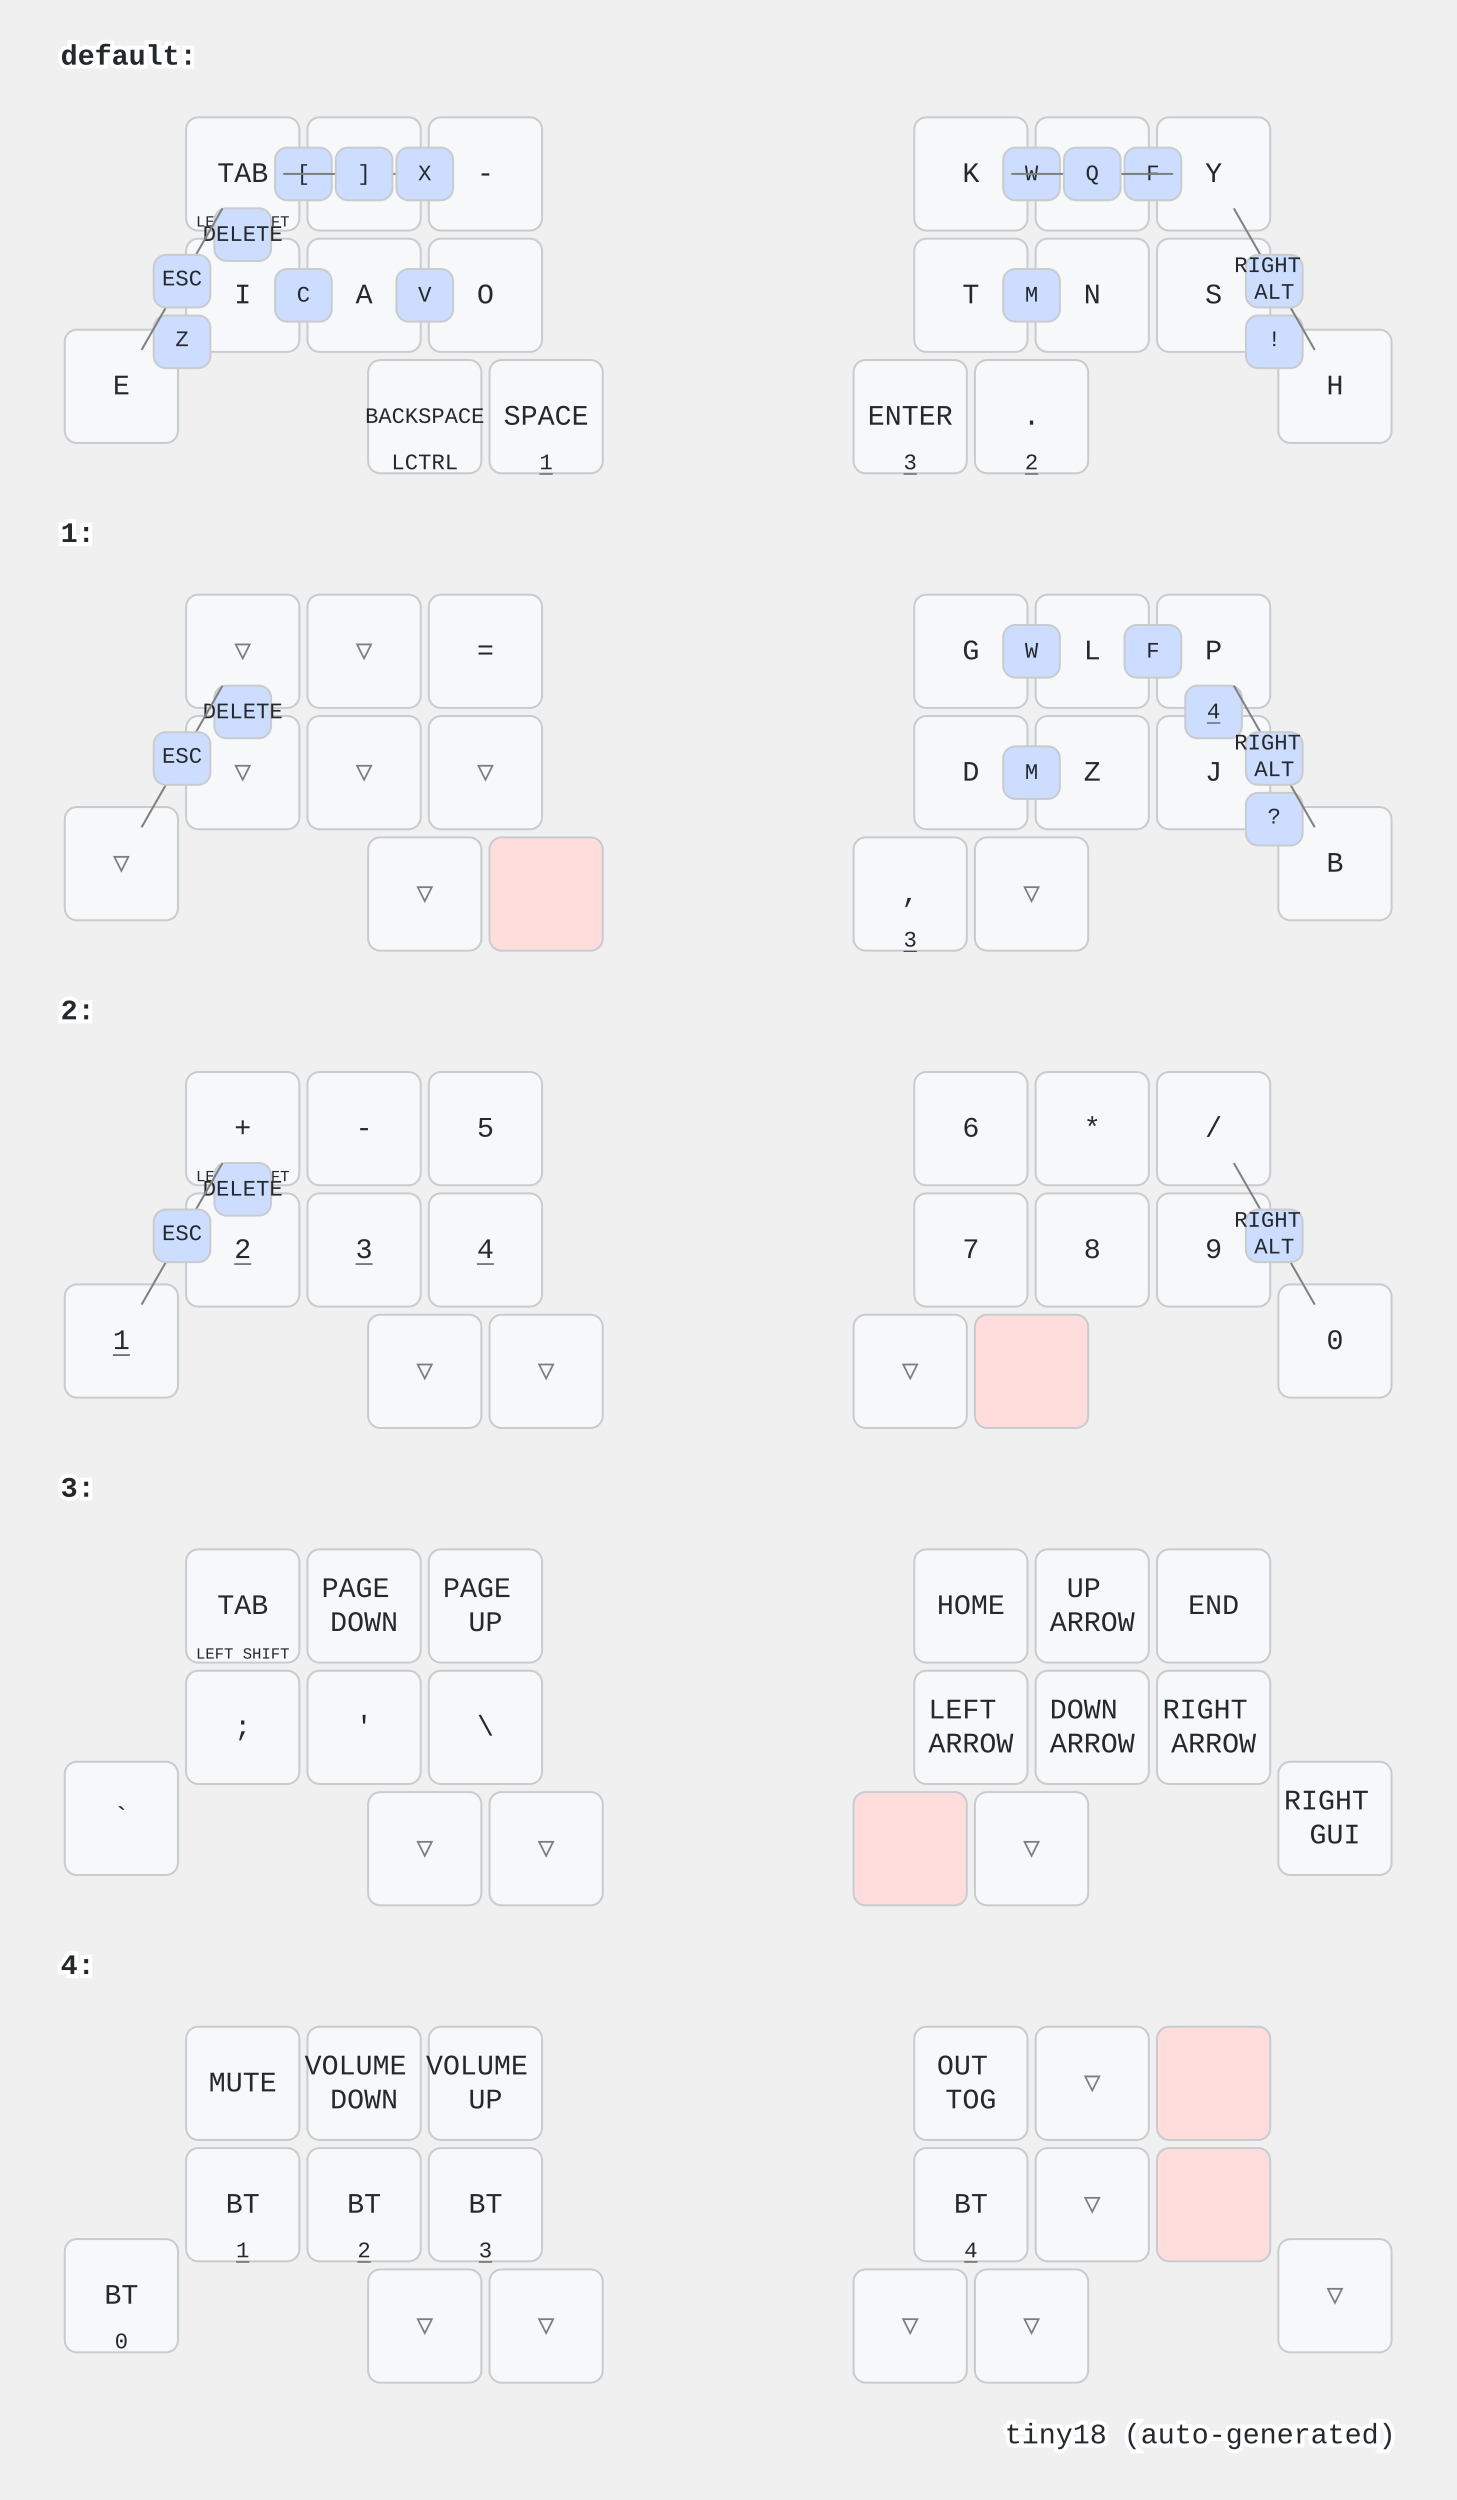
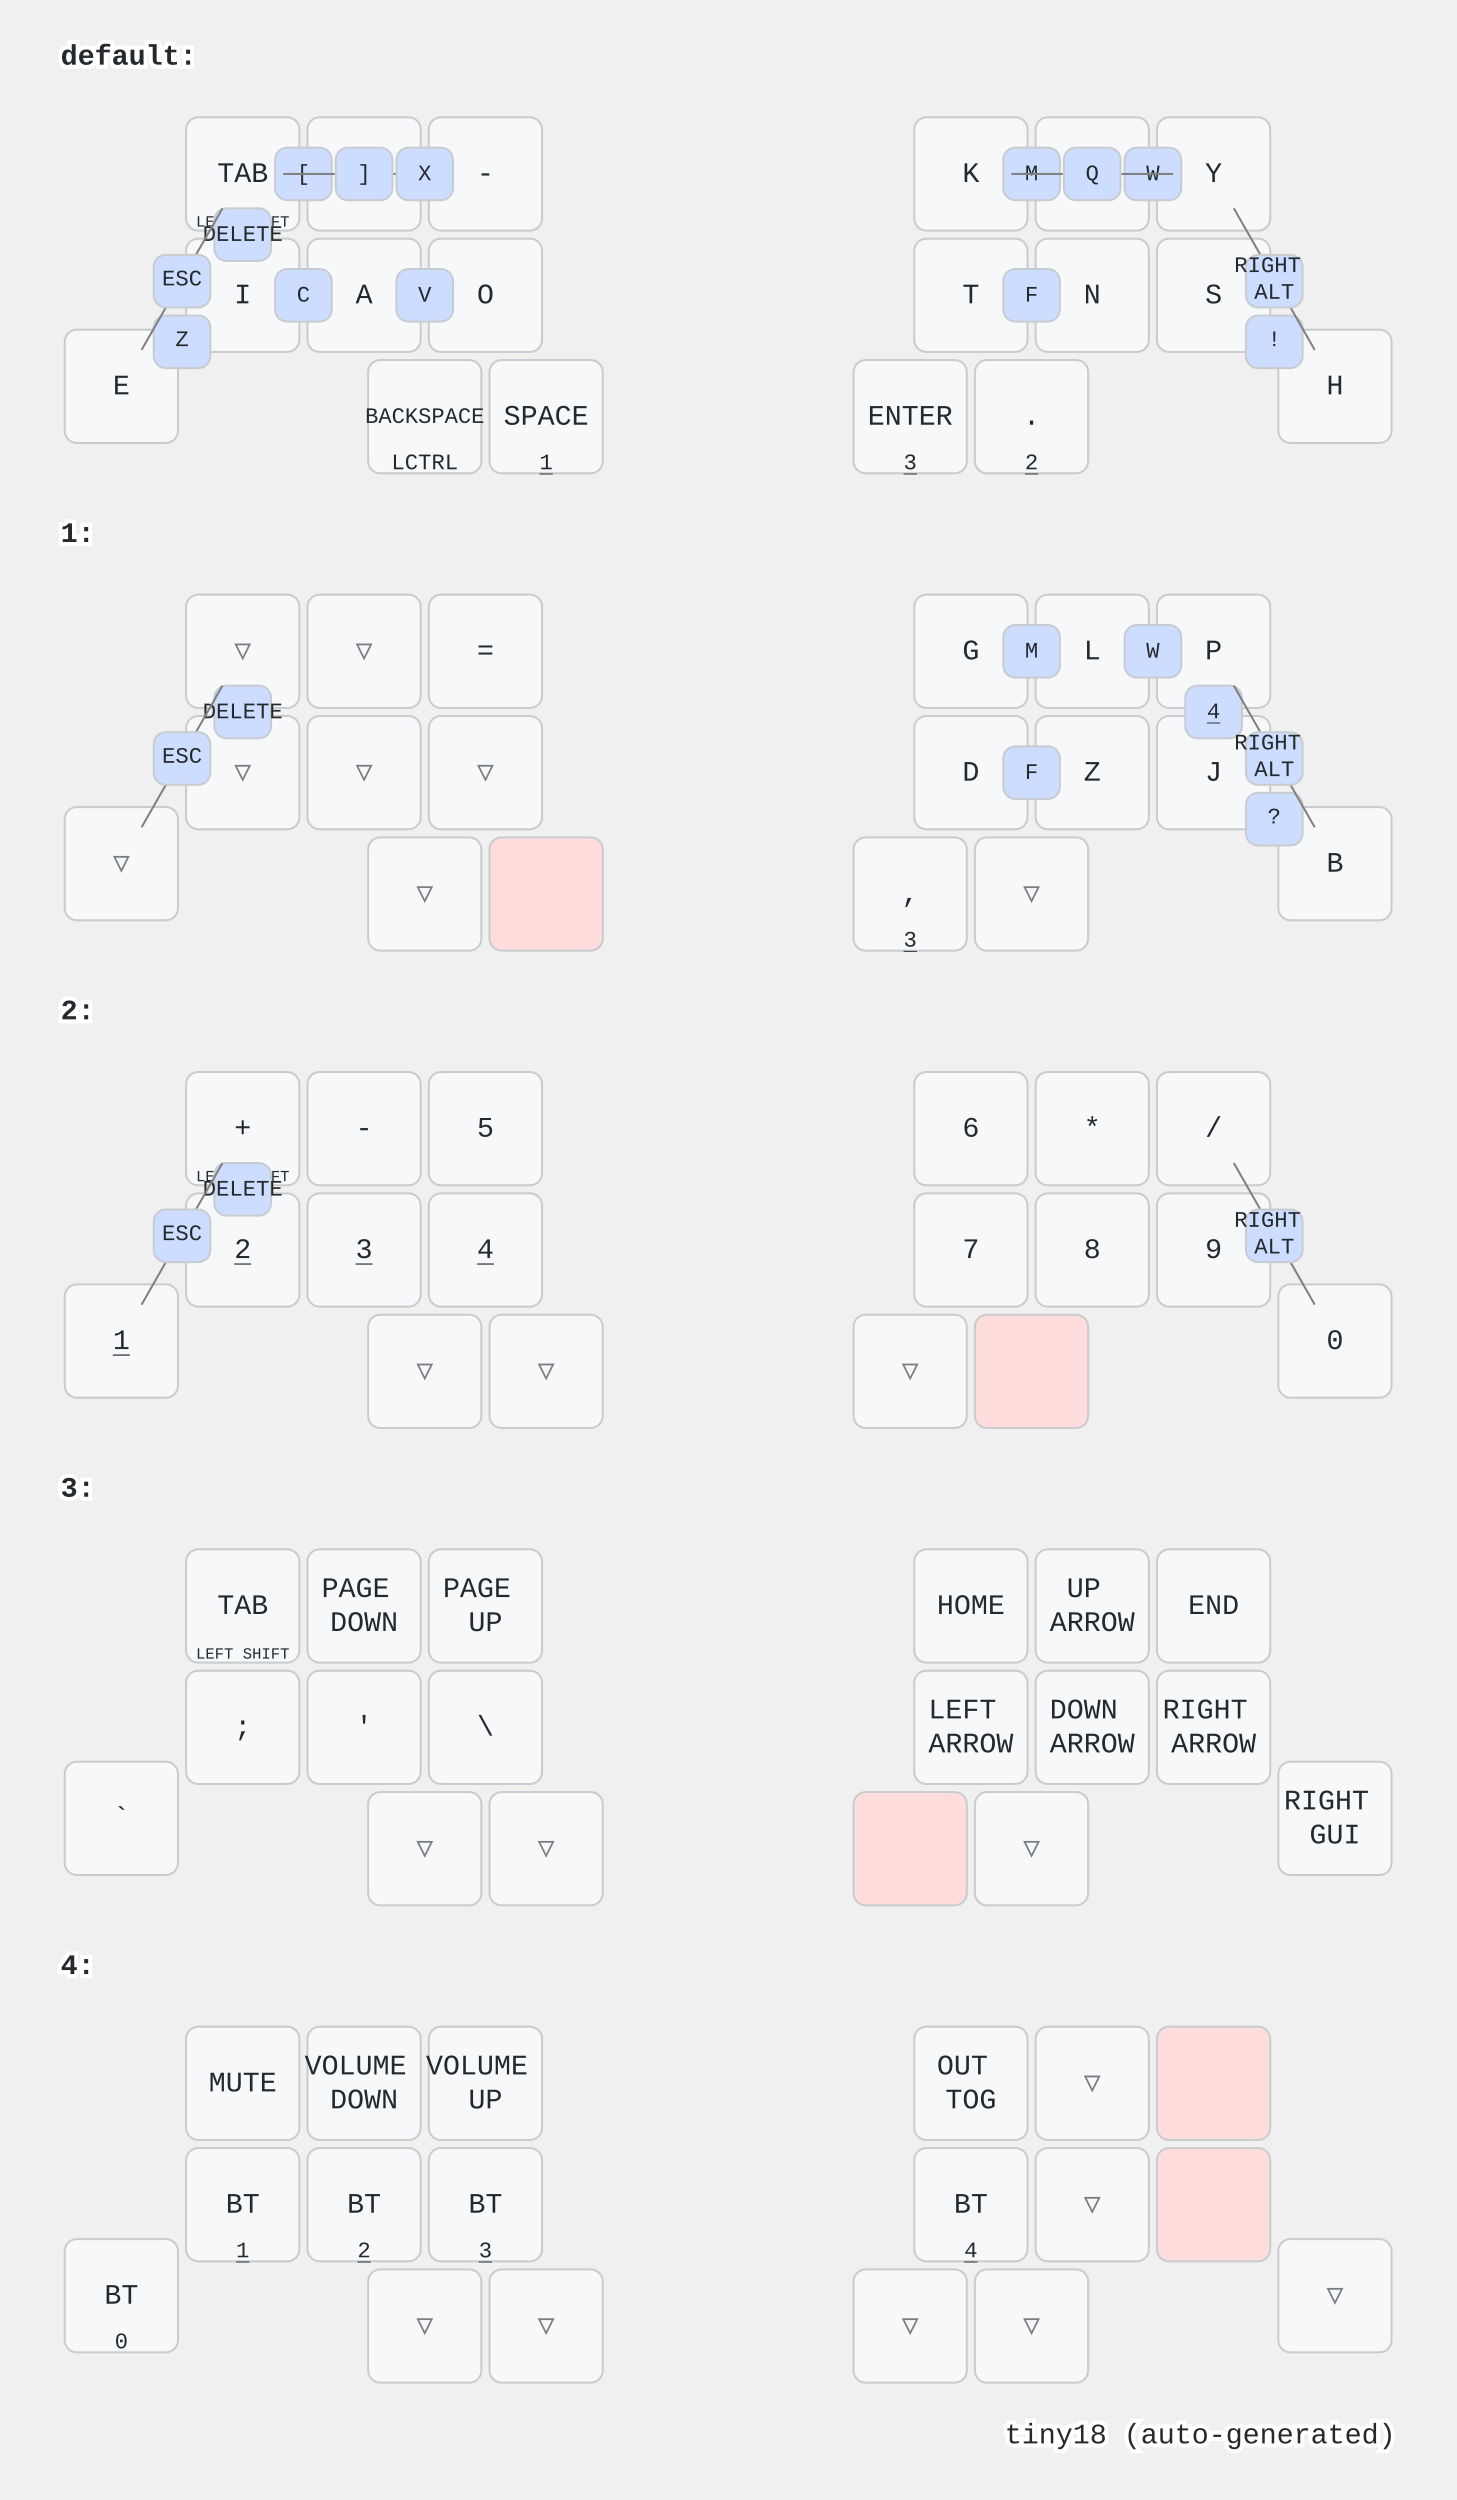
<svg xmlns="http://www.w3.org/2000/svg" width="720" height="1236" viewBox="0 0 720 1236" class="keymap">
  <style>/* inherit to force styles through use tags */
svg path {
    fill: inherit;
}

/* font and background color specifications */
svg.keymap {
    font-family: SFMono-Regular,Consolas,Liberation Mono,Menlo,monospace;
    font-size: 14px;
    font-kerning: normal;
    text-rendering: optimizeLegibility;
    fill: #24292e;
}

/* default key styling */
rect.key {
    fill: #f6f8fa;
}

rect.key, rect.combo {
    stroke: #c9cccf;
    stroke-width: 1;
}

/* default key side styling, only used is draw_key_sides is set */
rect.side {
    filter: brightness(90%);
}

/* color accent for combo boxes */
rect.combo, rect.combo-separate {
    fill: #cdf;
}

/* color accent for held keys */
rect.held, rect.combo.held {
    fill: #fdd;
}

/* color accent for ghost (optional) keys */
rect.ghost, rect.combo.ghost {
    stroke-dasharray: 4, 4;
    stroke-width: 2;
}

text {
    text-anchor: middle;
    dominant-baseline: middle;
}

/* styling for layer labels */
text.label {
    font-weight: bold;
    text-anchor: start;
    stroke: white;
    stroke-width: 4;
    paint-order: stroke;
}

/* styling for optional footer */
text.footer {
    text-anchor: end;
    dominant-baseline: auto;
    stroke: white;
    stroke-width: 4;
    paint-order: stroke;
}

/* styling for combo tap, and key non-tap label text */
text.combo, text.hold, text.shifted, text.left, text.right {
    font-size: 11px;
}

text.hold {
    text-anchor: middle;
    dominant-baseline: auto;
}

text.shifted {
    text-anchor: middle;
    dominant-baseline: hanging;
}

text.left {
    text-anchor: start;
}

text.right {
    text-anchor: end;
}

text.layer-activator {
    text-decoration: underline;
}

/* styling for hold/shifted label text in combo box */
text.combo.hold, text.combo.shifted, text.combo.left, text.combo.right {
    font-size: 8px;
}

/* lighter symbol for transparent keys */
text.trans {
    fill: #7b7e81;
}

/* styling for combo dendrons */
path.combo {
    stroke-width: 1;
    stroke: gray;
    fill: none;
}

/* Start Tabler Icons Cleanup */
/* cannot use height/width with glyphs */
.icon-tabler &gt; path {
    fill: inherit;
    stroke: inherit;
    stroke-width: 2;
}
/* hide tabler's default box */
.icon-tabler &gt; path[stroke="none"][fill="none"] {
    visibility: hidden;
}
/* End Tabler Icons Cleanup */
</style>
  <g transform="translate(30, 0)" class="layer-default">
    <text x="0" y="28" class="label" id="default">default:</text>
    <g transform="translate(0, 56)">
      <g transform="translate(90, 30)" class="key keypos-0">
        <rect rx="6" ry="6" x="-28" y="-28" width="56" height="56" class="key" />
        <text x="0" y="0" class="key tap">TAB</text>
        <text x="0" y="26" class="key hold">
          <tspan style="font-size: 70%">LEFT SHIFT</tspan>
        </text>
      </g>
      <g transform="translate(150, 30)" class="key keypos-1">
        <rect rx="6" ry="6" x="-28" y="-28" width="56" height="56" class="key" />
        <text x="0" y="0" class="key tap">U</text>
      </g>
      <g transform="translate(210, 30)" class="key keypos-2">
        <rect rx="6" ry="6" x="-28" y="-28" width="56" height="56" class="key" />
        <text x="0" y="0" class="key tap">-</text>
      </g>
      <g transform="translate(450, 30)" class="key keypos-3">
        <rect rx="6" ry="6" x="-28" y="-28" width="56" height="56" class="key" />
        <text x="0" y="0" class="key tap">K</text>
      </g>
      <g transform="translate(510, 30)" class="key keypos-4">
        <rect rx="6" ry="6" x="-28" y="-28" width="56" height="56" class="key" />
        <text x="0" y="0" class="key tap">R</text>
      </g>
      <g transform="translate(570, 30)" class="key keypos-5">
        <rect rx="6" ry="6" x="-28" y="-28" width="56" height="56" class="key" />
        <text x="0" y="0" class="key tap">Y</text>
      </g>
      <g transform="translate(30, 135)" class="key keypos-6">
        <rect rx="6" ry="6" x="-28" y="-28" width="56" height="56" class="key" />
        <text x="0" y="0" class="key tap">E</text>
      </g>
      <g transform="translate(90, 90)" class="key keypos-7">
        <rect rx="6" ry="6" x="-28" y="-28" width="56" height="56" class="key" />
        <text x="0" y="0" class="key tap">I</text>
      </g>
      <g transform="translate(150, 90)" class="key keypos-8">
        <rect rx="6" ry="6" x="-28" y="-28" width="56" height="56" class="key" />
        <text x="0" y="0" class="key tap">A</text>
      </g>
      <g transform="translate(210, 90)" class="key keypos-9">
        <rect rx="6" ry="6" x="-28" y="-28" width="56" height="56" class="key" />
        <text x="0" y="0" class="key tap">O</text>
      </g>
      <g transform="translate(450, 90)" class="key keypos-10">
        <rect rx="6" ry="6" x="-28" y="-28" width="56" height="56" class="key" />
        <text x="0" y="0" class="key tap">T</text>
      </g>
      <g transform="translate(510, 90)" class="key keypos-11">
        <rect rx="6" ry="6" x="-28" y="-28" width="56" height="56" class="key" />
        <text x="0" y="0" class="key tap">N</text>
      </g>
      <g transform="translate(570, 90)" class="key keypos-12">
        <rect rx="6" ry="6" x="-28" y="-28" width="56" height="56" class="key" />
        <text x="0" y="0" class="key tap">S</text>
      </g>
      <g transform="translate(630, 135)" class="key keypos-13">
        <rect rx="6" ry="6" x="-28" y="-28" width="56" height="56" class="key" />
        <text x="0" y="0" class="key tap">H</text>
      </g>
      <g transform="translate(180, 150)" class="key keypos-14">
        <rect rx="6" ry="6" x="-28" y="-28" width="56" height="56" class="key" />
        <text x="0" y="0" class="key tap">
          <tspan style="font-size: 78%">BACKSPACE</tspan>
        </text>
        <text x="0" y="26" class="key hold">LCTRL</text>
      </g>
      <g transform="translate(240, 150)" class="key keypos-15">
        <rect rx="6" ry="6" x="-28" y="-28" width="56" height="56" class="key" />
        <text x="0" y="0" class="key tap">SPACE</text>
        <a href="#x_x">
          <text x="0" y="26" class="key hold layer-activator">1</text>
        </a>
      </g>
      <g transform="translate(420, 150)" class="key keypos-16">
        <rect rx="6" ry="6" x="-28" y="-28" width="56" height="56" class="key" />
        <text x="0" y="0" class="key tap">ENTER</text>
        <a href="#x_x">
          <text x="0" y="26" class="key hold layer-activator">3</text>
        </a>
      </g>
      <g transform="translate(480, 150)" class="key keypos-17">
        <rect rx="6" ry="6" x="-28" y="-28" width="56" height="56" class="key" />
        <text x="0" y="0" class="key tap">.</text>
        <a href="#x_x">
          <text x="0" y="26" class="key hold layer-activator">2</text>
        </a>
      </g>
      <g class="combo combopos-0">
        <rect rx="6" ry="6" x="106" y="17" width="28" height="26" class="combo" />
        <text x="120" y="30" class="combo tap">[</text>
      </g>
      <g class="combo combopos-1">
        <path d="M150,30 l-40,0" class="combo" />
        <path d="M150,30 l40,0" class="combo" />
        <rect rx="6" ry="6" x="136" y="17" width="28" height="26" class="combo" />
        <text x="150" y="30" class="combo tap">]</text>
      </g>
      <g class="combo combopos-2">
        <rect rx="6" ry="6" x="166" y="17" width="28" height="26" class="combo" />
        <text x="180" y="30" class="combo tap">X</text>
      </g>
      <g class="combo combopos-3">
        <rect rx="6" ry="6" x="46" y="100" width="28" height="26" class="combo" />
        <text x="60" y="112" class="combo tap">Z</text>
      </g>
      <g class="combo combopos-4">
        <rect rx="6" ry="6" x="106" y="77" width="28" height="26" class="combo" />
        <text x="120" y="90" class="combo tap">C</text>
      </g>
      <g class="combo combopos-5">
        <rect rx="6" ry="6" x="166" y="77" width="28" height="26" class="combo" />
        <text x="180" y="90" class="combo tap">V</text>
      </g>
      <g class="combo combopos-6">
        <rect rx="6" ry="6" x="466" y="17" width="28" height="26" class="combo" />
-         <text x="480" y="30" class="combo tap">W</text>
+         <text x="480" y="30" class="combo tap">M</text>
      </g>
      <g class="combo combopos-7">
        <rect rx="6" ry="6" x="526" y="17" width="28" height="26" class="combo" />
-         <text x="540" y="30" class="combo tap">F</text>
+         <text x="540" y="30" class="combo tap">W</text>
      </g>
      <g class="combo combopos-8">
        <rect rx="6" ry="6" x="466" y="77" width="28" height="26" class="combo" />
-         <text x="480" y="90" class="combo tap">M</text>
+         <text x="480" y="90" class="combo tap">F</text>
      </g>
      <g class="combo combopos-9">
        <path d="M510,30 l-40,0" class="combo" />
        <path d="M510,30 l40,0" class="combo" />
        <rect rx="6" ry="6" x="496" y="17" width="28" height="26" class="combo" />
        <text x="510" y="30" class="combo tap">Q</text>
      </g>
      <g class="combo combopos-10">
        <rect rx="6" ry="6" x="586" y="100" width="28" height="26" class="combo" />
        <text x="600" y="112" class="combo tap">!</text>
      </g>
      <g class="combo combopos-11">
        <rect rx="6" ry="6" x="76" y="47" width="28" height="26" class="combo" />
        <text x="90" y="60" class="combo tap">DELETE</text>
      </g>
      <g class="combo combopos-12">
        <path d="M60,82 l20,-35" class="combo" />
        <path d="M60,82 l-20,35" class="combo" />
        <rect rx="6" ry="6" x="46" y="70" width="28" height="26" class="combo" />
        <text x="60" y="82" class="combo tap">ESC</text>
      </g>
      <g class="combo combopos-13">
        <path d="M600,82 l-20,-35" class="combo" />
        <path d="M600,82 l20,35" class="combo" />
        <rect rx="6" ry="6" x="586" y="70" width="28" height="26" class="combo" />
        <text x="600" y="82" class="combo tap">
          <tspan x="600" dy="-0.6em">RIGHT</tspan>
          <tspan x="600" dy="1.2em">ALT</tspan>
        </text>
      </g>
    </g>
  </g>
  <g transform="translate(30, 236)" class="layer-1">
    <text x="0" y="28" class="label" id="x_x">1:</text>
    <g transform="translate(0, 56)">
      <g transform="translate(90, 30)" class="key trans keypos-0">
        <rect rx="6" ry="6" x="-28" y="-28" width="56" height="56" class="key trans" />
        <text x="0" y="0" class="key trans tap">▽</text>
      </g>
      <g transform="translate(150, 30)" class="key trans keypos-1">
        <rect rx="6" ry="6" x="-28" y="-28" width="56" height="56" class="key trans" />
        <text x="0" y="0" class="key trans tap">▽</text>
      </g>
      <g transform="translate(210, 30)" class="key keypos-2">
        <rect rx="6" ry="6" x="-28" y="-28" width="56" height="56" class="key" />
        <text x="0" y="0" class="key tap">=</text>
      </g>
      <g transform="translate(450, 30)" class="key keypos-3">
        <rect rx="6" ry="6" x="-28" y="-28" width="56" height="56" class="key" />
        <text x="0" y="0" class="key tap">G</text>
      </g>
      <g transform="translate(510, 30)" class="key keypos-4">
        <rect rx="6" ry="6" x="-28" y="-28" width="56" height="56" class="key" />
        <text x="0" y="0" class="key tap">L</text>
      </g>
      <g transform="translate(570, 30)" class="key keypos-5">
        <rect rx="6" ry="6" x="-28" y="-28" width="56" height="56" class="key" />
        <text x="0" y="0" class="key tap">P</text>
      </g>
      <g transform="translate(30, 135)" class="key trans keypos-6">
        <rect rx="6" ry="6" x="-28" y="-28" width="56" height="56" class="key trans" />
        <text x="0" y="0" class="key trans tap">▽</text>
      </g>
      <g transform="translate(90, 90)" class="key trans keypos-7">
        <rect rx="6" ry="6" x="-28" y="-28" width="56" height="56" class="key trans" />
        <text x="0" y="0" class="key trans tap">▽</text>
      </g>
      <g transform="translate(150, 90)" class="key trans keypos-8">
        <rect rx="6" ry="6" x="-28" y="-28" width="56" height="56" class="key trans" />
        <text x="0" y="0" class="key trans tap">▽</text>
      </g>
      <g transform="translate(210, 90)" class="key trans keypos-9">
        <rect rx="6" ry="6" x="-28" y="-28" width="56" height="56" class="key trans" />
        <text x="0" y="0" class="key trans tap">▽</text>
      </g>
      <g transform="translate(450, 90)" class="key keypos-10">
        <rect rx="6" ry="6" x="-28" y="-28" width="56" height="56" class="key" />
        <text x="0" y="0" class="key tap">D</text>
      </g>
      <g transform="translate(510, 90)" class="key keypos-11">
        <rect rx="6" ry="6" x="-28" y="-28" width="56" height="56" class="key" />
        <text x="0" y="0" class="key tap">Z</text>
      </g>
      <g transform="translate(570, 90)" class="key keypos-12">
        <rect rx="6" ry="6" x="-28" y="-28" width="56" height="56" class="key" />
        <text x="0" y="0" class="key tap">J</text>
      </g>
      <g transform="translate(630, 135)" class="key keypos-13">
        <rect rx="6" ry="6" x="-28" y="-28" width="56" height="56" class="key" />
        <text x="0" y="0" class="key tap">B</text>
      </g>
      <g transform="translate(180, 150)" class="key trans keypos-14">
        <rect rx="6" ry="6" x="-28" y="-28" width="56" height="56" class="key trans" />
        <text x="0" y="0" class="key trans tap">▽</text>
      </g>
      <g transform="translate(240, 150)" class="key held keypos-15">
        <rect rx="6" ry="6" x="-28" y="-28" width="56" height="56" class="key held" />
      </g>
      <g transform="translate(420, 150)" class="key keypos-16">
        <rect rx="6" ry="6" x="-28" y="-28" width="56" height="56" class="key" />
        <text x="0" y="0" class="key tap">,</text>
        <a href="#x_x">
          <text x="0" y="26" class="key hold layer-activator">3</text>
        </a>
      </g>
      <g transform="translate(480, 150)" class="key trans keypos-17">
        <rect rx="6" ry="6" x="-28" y="-28" width="56" height="56" class="key trans" />
        <text x="0" y="0" class="key trans tap">▽</text>
      </g>
      <g class="combo combopos-0">
        <rect rx="6" ry="6" x="466" y="17" width="28" height="26" class="combo" />
-         <text x="480" y="30" class="combo tap">W</text>
+         <text x="480" y="30" class="combo tap">M</text>
      </g>
      <g class="combo combopos-1">
        <rect rx="6" ry="6" x="526" y="17" width="28" height="26" class="combo" />
-         <text x="540" y="30" class="combo tap">F</text>
+         <text x="540" y="30" class="combo tap">W</text>
      </g>
      <g class="combo combopos-2">
        <rect rx="6" ry="6" x="466" y="77" width="28" height="26" class="combo" />
-         <text x="480" y="90" class="combo tap">M</text>
+         <text x="480" y="90" class="combo tap">F</text>
      </g>
      <g class="combo combopos-3">
        <rect rx="6" ry="6" x="586" y="100" width="28" height="26" class="combo" />
        <text x="600" y="112" class="combo tap">?</text>
      </g>
      <g class="combo combopos-4">
        <rect rx="6" ry="6" x="76" y="47" width="28" height="26" class="combo" />
        <text x="90" y="60" class="combo tap">DELETE</text>
      </g>
      <g class="combo combopos-5">
        <rect rx="6" ry="6" x="556" y="47" width="28" height="26" class="combo" />
        <a href="#x_x">
          <text x="570" y="60" class="combo tap layer-activator">4</text>
        </a>
      </g>
      <g class="combo combopos-6">
        <path d="M60,82 l20,-35" class="combo" />
        <path d="M60,82 l-20,35" class="combo" />
        <rect rx="6" ry="6" x="46" y="70" width="28" height="26" class="combo" />
        <text x="60" y="82" class="combo tap">ESC</text>
      </g>
      <g class="combo combopos-7">
        <path d="M600,82 l-20,-35" class="combo" />
        <path d="M600,82 l20,35" class="combo" />
        <rect rx="6" ry="6" x="586" y="70" width="28" height="26" class="combo" />
        <text x="600" y="82" class="combo tap">
          <tspan x="600" dy="-0.6em">RIGHT</tspan>
          <tspan x="600" dy="1.2em">ALT</tspan>
        </text>
      </g>
    </g>
  </g>
  <g transform="translate(30, 472)" class="layer-2">
    <text x="0" y="28" class="label" id="x_x">2:</text>
    <g transform="translate(0, 56)">
      <g transform="translate(90, 30)" class="key keypos-0">
        <rect rx="6" ry="6" x="-28" y="-28" width="56" height="56" class="key" />
        <text x="0" y="0" class="key tap">+</text>
        <text x="0" y="26" class="key hold">
          <tspan style="font-size: 70%">LEFT SHIFT</tspan>
        </text>
      </g>
      <g transform="translate(150, 30)" class="key keypos-1">
        <rect rx="6" ry="6" x="-28" y="-28" width="56" height="56" class="key" />
        <text x="0" y="0" class="key tap">-</text>
      </g>
      <g transform="translate(210, 30)" class="key keypos-2">
        <rect rx="6" ry="6" x="-28" y="-28" width="56" height="56" class="key" />
        <text x="0" y="0" class="key tap">5</text>
      </g>
      <g transform="translate(450, 30)" class="key keypos-3">
        <rect rx="6" ry="6" x="-28" y="-28" width="56" height="56" class="key" />
        <text x="0" y="0" class="key tap">6</text>
      </g>
      <g transform="translate(510, 30)" class="key keypos-4">
        <rect rx="6" ry="6" x="-28" y="-28" width="56" height="56" class="key" />
        <text x="0" y="0" class="key tap">*</text>
      </g>
      <g transform="translate(570, 30)" class="key keypos-5">
        <rect rx="6" ry="6" x="-28" y="-28" width="56" height="56" class="key" />
        <text x="0" y="0" class="key tap">/</text>
      </g>
      <g transform="translate(30, 135)" class="key keypos-6">
        <rect rx="6" ry="6" x="-28" y="-28" width="56" height="56" class="key" />
        <a href="#x_x">
          <text x="0" y="0" class="key tap layer-activator">1</text>
        </a>
      </g>
      <g transform="translate(90, 90)" class="key keypos-7">
        <rect rx="6" ry="6" x="-28" y="-28" width="56" height="56" class="key" />
        <a href="#x_x">
          <text x="0" y="0" class="key tap layer-activator">2</text>
        </a>
      </g>
      <g transform="translate(150, 90)" class="key keypos-8">
        <rect rx="6" ry="6" x="-28" y="-28" width="56" height="56" class="key" />
        <a href="#x_x">
          <text x="0" y="0" class="key tap layer-activator">3</text>
        </a>
      </g>
      <g transform="translate(210, 90)" class="key keypos-9">
        <rect rx="6" ry="6" x="-28" y="-28" width="56" height="56" class="key" />
        <a href="#x_x">
          <text x="0" y="0" class="key tap layer-activator">4</text>
        </a>
      </g>
      <g transform="translate(450, 90)" class="key keypos-10">
        <rect rx="6" ry="6" x="-28" y="-28" width="56" height="56" class="key" />
        <text x="0" y="0" class="key tap">7</text>
      </g>
      <g transform="translate(510, 90)" class="key keypos-11">
        <rect rx="6" ry="6" x="-28" y="-28" width="56" height="56" class="key" />
        <text x="0" y="0" class="key tap">8</text>
      </g>
      <g transform="translate(570, 90)" class="key keypos-12">
        <rect rx="6" ry="6" x="-28" y="-28" width="56" height="56" class="key" />
        <text x="0" y="0" class="key tap">9</text>
      </g>
      <g transform="translate(630, 135)" class="key keypos-13">
        <rect rx="6" ry="6" x="-28" y="-28" width="56" height="56" class="key" />
        <text x="0" y="0" class="key tap">0</text>
      </g>
      <g transform="translate(180, 150)" class="key trans keypos-14">
        <rect rx="6" ry="6" x="-28" y="-28" width="56" height="56" class="key trans" />
        <text x="0" y="0" class="key trans tap">▽</text>
      </g>
      <g transform="translate(240, 150)" class="key trans keypos-15">
        <rect rx="6" ry="6" x="-28" y="-28" width="56" height="56" class="key trans" />
        <text x="0" y="0" class="key trans tap">▽</text>
      </g>
      <g transform="translate(420, 150)" class="key trans keypos-16">
        <rect rx="6" ry="6" x="-28" y="-28" width="56" height="56" class="key trans" />
        <text x="0" y="0" class="key trans tap">▽</text>
      </g>
      <g transform="translate(480, 150)" class="key held keypos-17">
        <rect rx="6" ry="6" x="-28" y="-28" width="56" height="56" class="key held" />
      </g>
      <g class="combo combopos-0">
        <rect rx="6" ry="6" x="76" y="47" width="28" height="26" class="combo" />
        <text x="90" y="60" class="combo tap">DELETE</text>
      </g>
      <g class="combo combopos-1">
        <path d="M60,82 l20,-35" class="combo" />
        <path d="M60,82 l-20,35" class="combo" />
        <rect rx="6" ry="6" x="46" y="70" width="28" height="26" class="combo" />
        <text x="60" y="82" class="combo tap">ESC</text>
      </g>
      <g class="combo combopos-2">
        <path d="M600,82 l-20,-35" class="combo" />
        <path d="M600,82 l20,35" class="combo" />
        <rect rx="6" ry="6" x="586" y="70" width="28" height="26" class="combo" />
        <text x="600" y="82" class="combo tap">
          <tspan x="600" dy="-0.6em">RIGHT</tspan>
          <tspan x="600" dy="1.2em">ALT</tspan>
        </text>
      </g>
    </g>
  </g>
  <g transform="translate(30, 708)" class="layer-3">
    <text x="0" y="28" class="label" id="x_x">3:</text>
    <g transform="translate(0, 56)">
      <g transform="translate(90, 30)" class="key keypos-0">
        <rect rx="6" ry="6" x="-28" y="-28" width="56" height="56" class="key" />
        <text x="0" y="0" class="key tap">TAB</text>
        <text x="0" y="26" class="key hold">
          <tspan style="font-size: 70%">LEFT SHIFT</tspan>
        </text>
      </g>
      <g transform="translate(150, 30)" class="key keypos-1">
        <rect rx="6" ry="6" x="-28" y="-28" width="56" height="56" class="key" />
        <text x="0" y="0" class="key tap">
          <tspan x="0" dy="-0.6em">PAGE</tspan>
          <tspan x="0" dy="1.2em">DOWN</tspan>
        </text>
      </g>
      <g transform="translate(210, 30)" class="key keypos-2">
        <rect rx="6" ry="6" x="-28" y="-28" width="56" height="56" class="key" />
        <text x="0" y="0" class="key tap">
          <tspan x="0" dy="-0.6em">PAGE</tspan>
          <tspan x="0" dy="1.2em">UP</tspan>
        </text>
      </g>
      <g transform="translate(450, 30)" class="key keypos-3">
        <rect rx="6" ry="6" x="-28" y="-28" width="56" height="56" class="key" />
        <text x="0" y="0" class="key tap">HOME</text>
      </g>
      <g transform="translate(510, 30)" class="key keypos-4">
        <rect rx="6" ry="6" x="-28" y="-28" width="56" height="56" class="key" />
        <text x="0" y="0" class="key tap">
          <tspan x="0" dy="-0.6em">UP</tspan>
          <tspan x="0" dy="1.2em">ARROW</tspan>
        </text>
      </g>
      <g transform="translate(570, 30)" class="key keypos-5">
        <rect rx="6" ry="6" x="-28" y="-28" width="56" height="56" class="key" />
        <text x="0" y="0" class="key tap">END</text>
      </g>
      <g transform="translate(30, 135)" class="key keypos-6">
        <rect rx="6" ry="6" x="-28" y="-28" width="56" height="56" class="key" />
        <text x="0" y="0" class="key tap">`</text>
      </g>
      <g transform="translate(90, 90)" class="key keypos-7">
        <rect rx="6" ry="6" x="-28" y="-28" width="56" height="56" class="key" />
        <text x="0" y="0" class="key tap">;</text>
      </g>
      <g transform="translate(150, 90)" class="key keypos-8">
        <rect rx="6" ry="6" x="-28" y="-28" width="56" height="56" class="key" />
        <text x="0" y="0" class="key tap">'</text>
      </g>
      <g transform="translate(210, 90)" class="key keypos-9">
        <rect rx="6" ry="6" x="-28" y="-28" width="56" height="56" class="key" />
        <text x="0" y="0" class="key tap">\</text>
      </g>
      <g transform="translate(450, 90)" class="key keypos-10">
        <rect rx="6" ry="6" x="-28" y="-28" width="56" height="56" class="key" />
        <text x="0" y="0" class="key tap">
          <tspan x="0" dy="-0.6em">LEFT</tspan>
          <tspan x="0" dy="1.2em">ARROW</tspan>
        </text>
      </g>
      <g transform="translate(510, 90)" class="key keypos-11">
        <rect rx="6" ry="6" x="-28" y="-28" width="56" height="56" class="key" />
        <text x="0" y="0" class="key tap">
          <tspan x="0" dy="-0.6em">DOWN</tspan>
          <tspan x="0" dy="1.2em">ARROW</tspan>
        </text>
      </g>
      <g transform="translate(570, 90)" class="key keypos-12">
        <rect rx="6" ry="6" x="-28" y="-28" width="56" height="56" class="key" />
        <text x="0" y="0" class="key tap">
          <tspan x="0" dy="-0.6em">RIGHT</tspan>
          <tspan x="0" dy="1.2em">ARROW</tspan>
        </text>
      </g>
      <g transform="translate(630, 135)" class="key keypos-13">
        <rect rx="6" ry="6" x="-28" y="-28" width="56" height="56" class="key" />
        <text x="0" y="0" class="key tap">
          <tspan x="0" dy="-0.6em">RIGHT</tspan>
          <tspan x="0" dy="1.2em">GUI</tspan>
        </text>
      </g>
      <g transform="translate(180, 150)" class="key trans keypos-14">
        <rect rx="6" ry="6" x="-28" y="-28" width="56" height="56" class="key trans" />
        <text x="0" y="0" class="key trans tap">▽</text>
      </g>
      <g transform="translate(240, 150)" class="key trans keypos-15">
        <rect rx="6" ry="6" x="-28" y="-28" width="56" height="56" class="key trans" />
        <text x="0" y="0" class="key trans tap">▽</text>
      </g>
      <g transform="translate(420, 150)" class="key held keypos-16">
        <rect rx="6" ry="6" x="-28" y="-28" width="56" height="56" class="key held" />
      </g>
      <g transform="translate(480, 150)" class="key trans keypos-17">
        <rect rx="6" ry="6" x="-28" y="-28" width="56" height="56" class="key trans" />
        <text x="0" y="0" class="key trans tap">▽</text>
      </g>
    </g>
  </g>
  <g transform="translate(30, 944)" class="layer-4">
    <text x="0" y="28" class="label" id="x_x">4:</text>
    <g transform="translate(0, 56)">
      <g transform="translate(90, 30)" class="key keypos-0">
        <rect rx="6" ry="6" x="-28" y="-28" width="56" height="56" class="key" />
        <text x="0" y="0" class="key tap">MUTE</text>
      </g>
      <g transform="translate(150, 30)" class="key keypos-1">
        <rect rx="6" ry="6" x="-28" y="-28" width="56" height="56" class="key" />
        <text x="0" y="0" class="key tap">
          <tspan x="0" dy="-0.6em">VOLUME</tspan>
          <tspan x="0" dy="1.2em">DOWN</tspan>
        </text>
      </g>
      <g transform="translate(210, 30)" class="key keypos-2">
        <rect rx="6" ry="6" x="-28" y="-28" width="56" height="56" class="key" />
        <text x="0" y="0" class="key tap">
          <tspan x="0" dy="-0.6em">VOLUME</tspan>
          <tspan x="0" dy="1.2em">UP</tspan>
        </text>
      </g>
      <g transform="translate(450, 30)" class="key keypos-3">
        <rect rx="6" ry="6" x="-28" y="-28" width="56" height="56" class="key" />
        <text x="0" y="0" class="key tap">
          <tspan x="0" dy="-0.6em">OUT</tspan>
          <tspan x="0" dy="1.2em">TOG</tspan>
        </text>
      </g>
      <g transform="translate(510, 30)" class="key trans keypos-4">
        <rect rx="6" ry="6" x="-28" y="-28" width="56" height="56" class="key trans" />
        <text x="0" y="0" class="key trans tap">▽</text>
      </g>
      <g transform="translate(570, 30)" class="key held keypos-5">
        <rect rx="6" ry="6" x="-28" y="-28" width="56" height="56" class="key held" />
      </g>
      <g transform="translate(30, 135)" class="key keypos-6">
        <rect rx="6" ry="6" x="-28" y="-28" width="56" height="56" class="key" />
        <text x="0" y="0" class="key tap">BT</text>
        <text x="0" y="26" class="key hold">0</text>
      </g>
      <g transform="translate(90, 90)" class="key keypos-7">
        <rect rx="6" ry="6" x="-28" y="-28" width="56" height="56" class="key" />
        <text x="0" y="0" class="key tap">BT</text>
        <a href="#x_x">
          <text x="0" y="26" class="key hold layer-activator">1</text>
        </a>
      </g>
      <g transform="translate(150, 90)" class="key keypos-8">
        <rect rx="6" ry="6" x="-28" y="-28" width="56" height="56" class="key" />
        <text x="0" y="0" class="key tap">BT</text>
        <a href="#x_x">
          <text x="0" y="26" class="key hold layer-activator">2</text>
        </a>
      </g>
      <g transform="translate(210, 90)" class="key keypos-9">
        <rect rx="6" ry="6" x="-28" y="-28" width="56" height="56" class="key" />
        <text x="0" y="0" class="key tap">BT</text>
        <a href="#x_x">
          <text x="0" y="26" class="key hold layer-activator">3</text>
        </a>
      </g>
      <g transform="translate(450, 90)" class="key keypos-10">
        <rect rx="6" ry="6" x="-28" y="-28" width="56" height="56" class="key" />
        <text x="0" y="0" class="key tap">BT</text>
        <a href="#x_x">
          <text x="0" y="26" class="key hold layer-activator">4</text>
        </a>
      </g>
      <g transform="translate(510, 90)" class="key trans keypos-11">
        <rect rx="6" ry="6" x="-28" y="-28" width="56" height="56" class="key trans" />
        <text x="0" y="0" class="key trans tap">▽</text>
      </g>
      <g transform="translate(570, 90)" class="key held keypos-12">
        <rect rx="6" ry="6" x="-28" y="-28" width="56" height="56" class="key held" />
      </g>
      <g transform="translate(630, 135)" class="key trans keypos-13">
        <rect rx="6" ry="6" x="-28" y="-28" width="56" height="56" class="key trans" />
        <text x="0" y="0" class="key trans tap">▽</text>
      </g>
      <g transform="translate(180, 150)" class="key trans keypos-14">
        <rect rx="6" ry="6" x="-28" y="-28" width="56" height="56" class="key trans" />
        <text x="0" y="0" class="key trans tap">▽</text>
      </g>
      <g transform="translate(240, 150)" class="key trans keypos-15">
        <rect rx="6" ry="6" x="-28" y="-28" width="56" height="56" class="key trans" />
        <text x="0" y="0" class="key trans tap">▽</text>
      </g>
      <g transform="translate(420, 150)" class="key trans keypos-16">
        <rect rx="6" ry="6" x="-28" y="-28" width="56" height="56" class="key trans" />
        <text x="0" y="0" class="key trans tap">▽</text>
      </g>
      <g transform="translate(480, 150)" class="key trans keypos-17">
        <rect rx="6" ry="6" x="-28" y="-28" width="56" height="56" class="key trans" />
        <text x="0" y="0" class="key trans tap">▽</text>
      </g>
    </g>
  </g>
  <text x="690.0" y="1208.0" class="footer">tiny18 (auto-generated)</text>
</svg>
